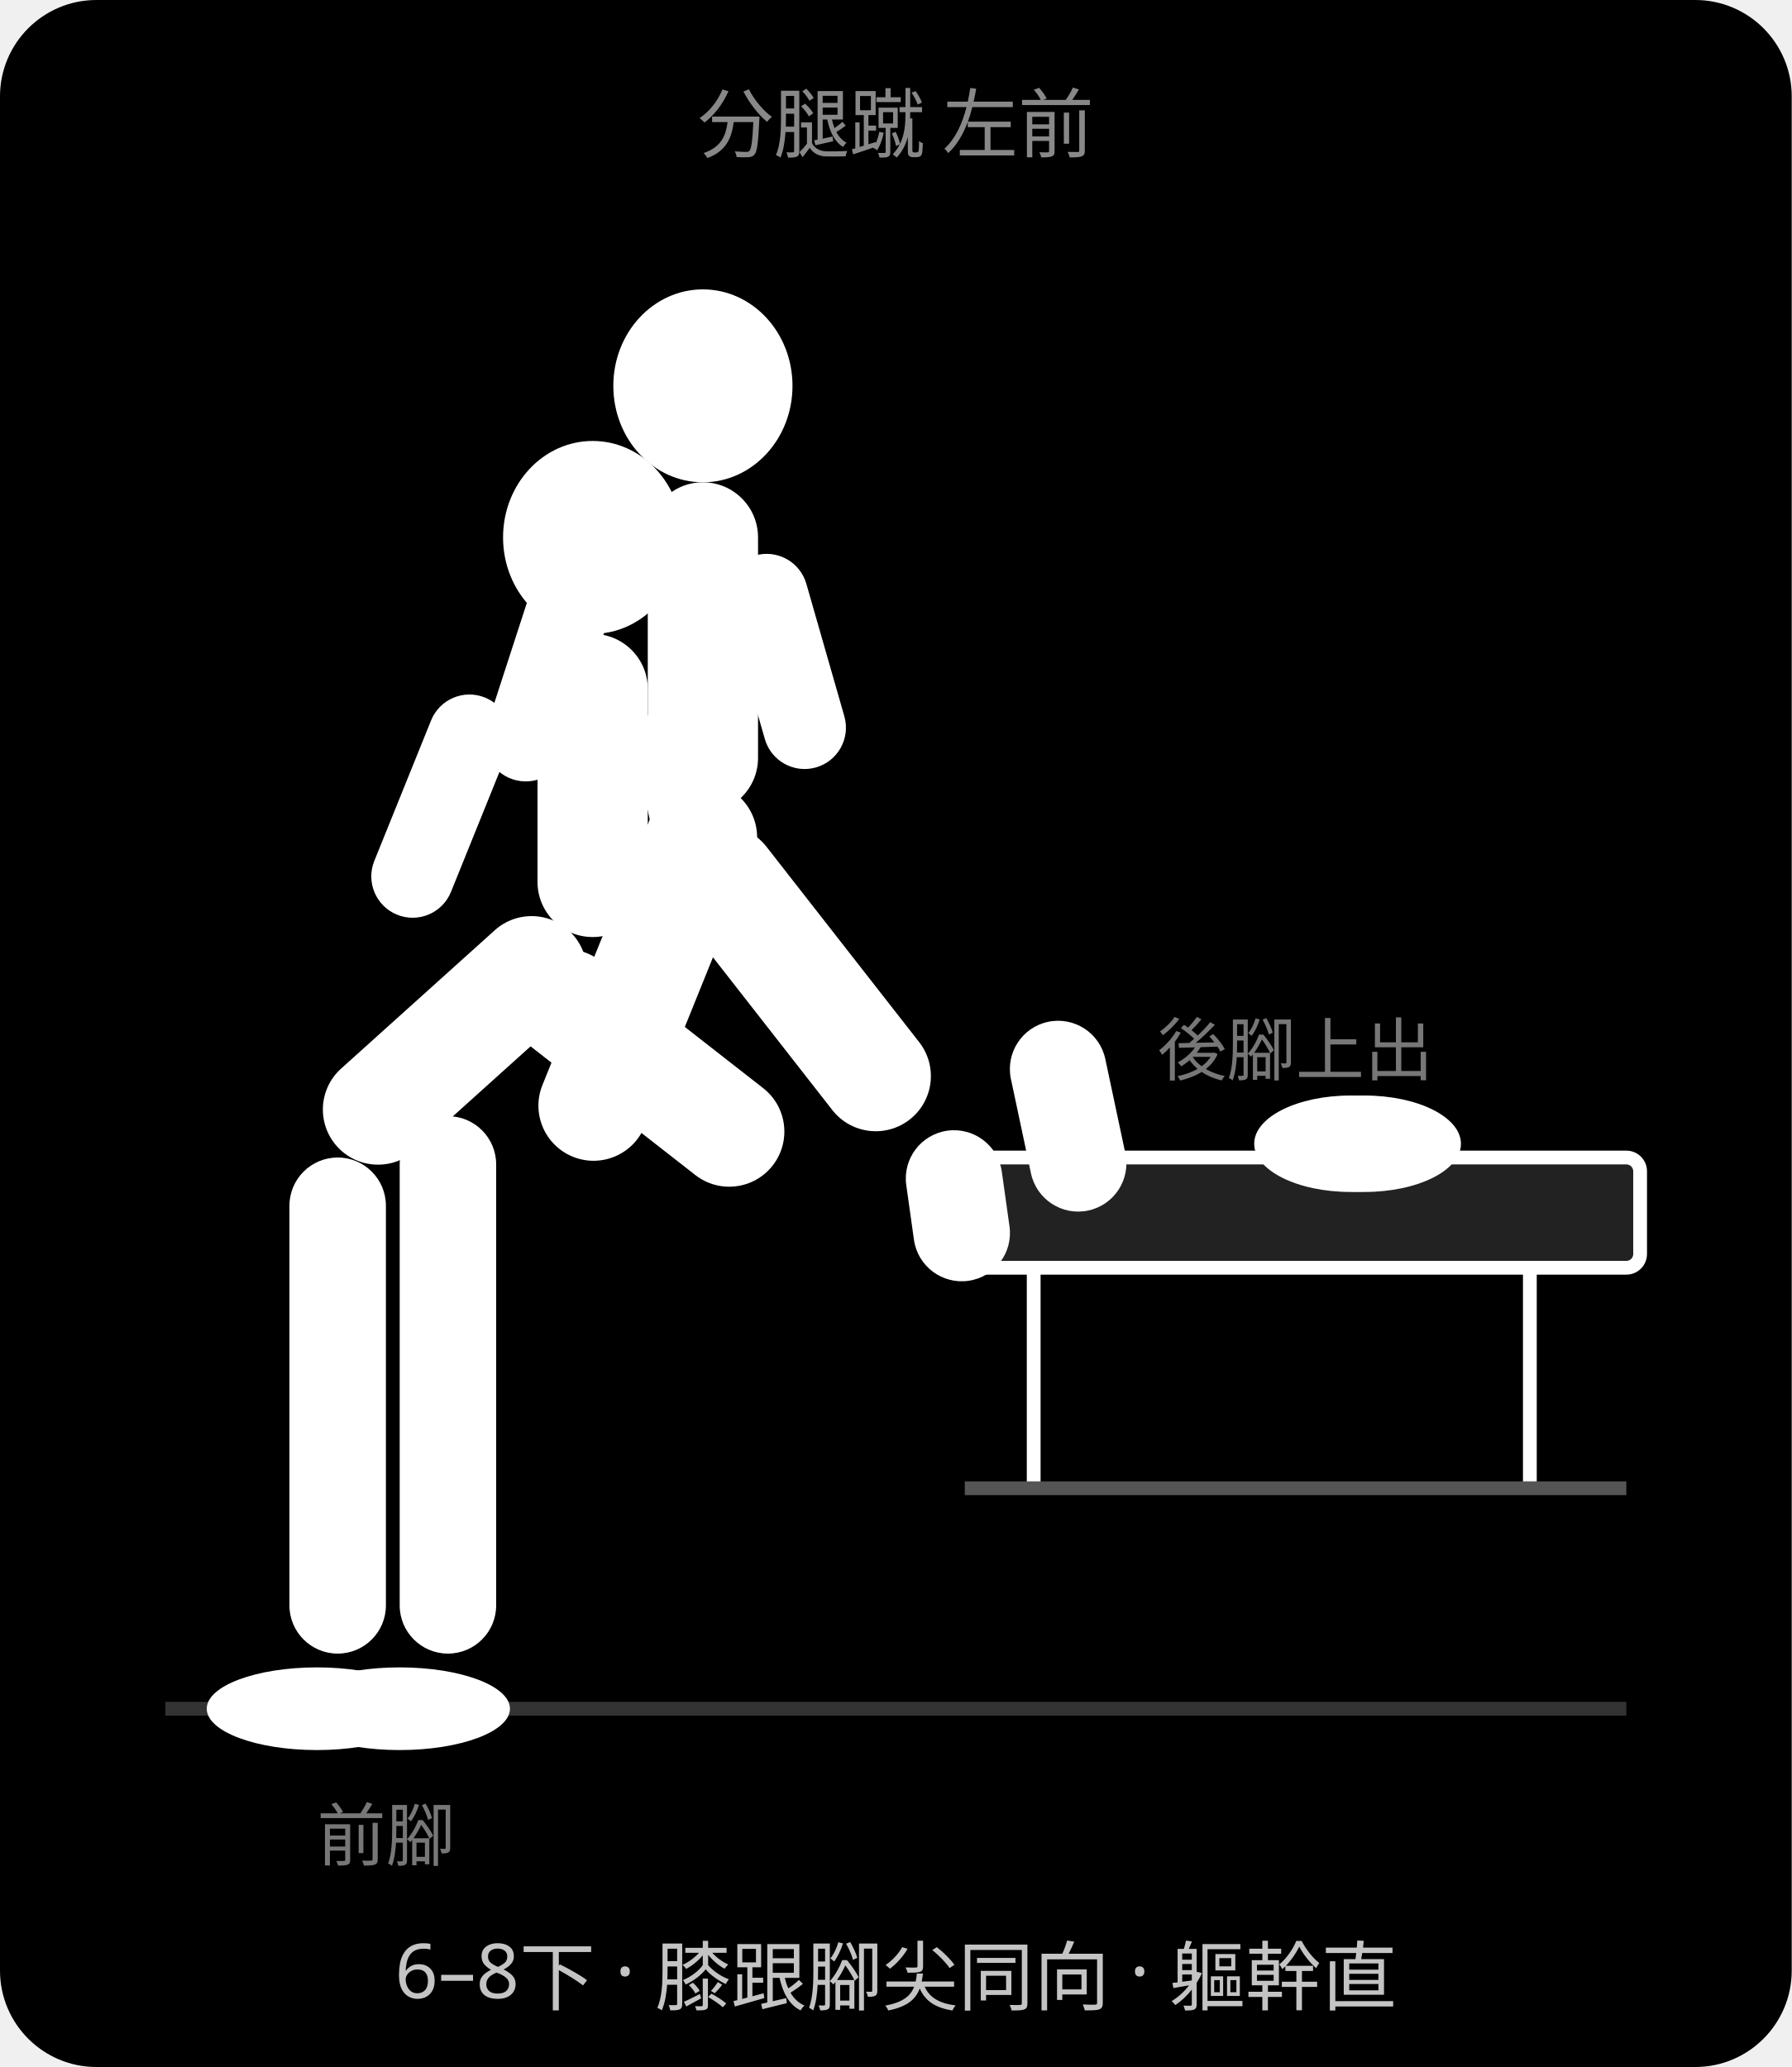
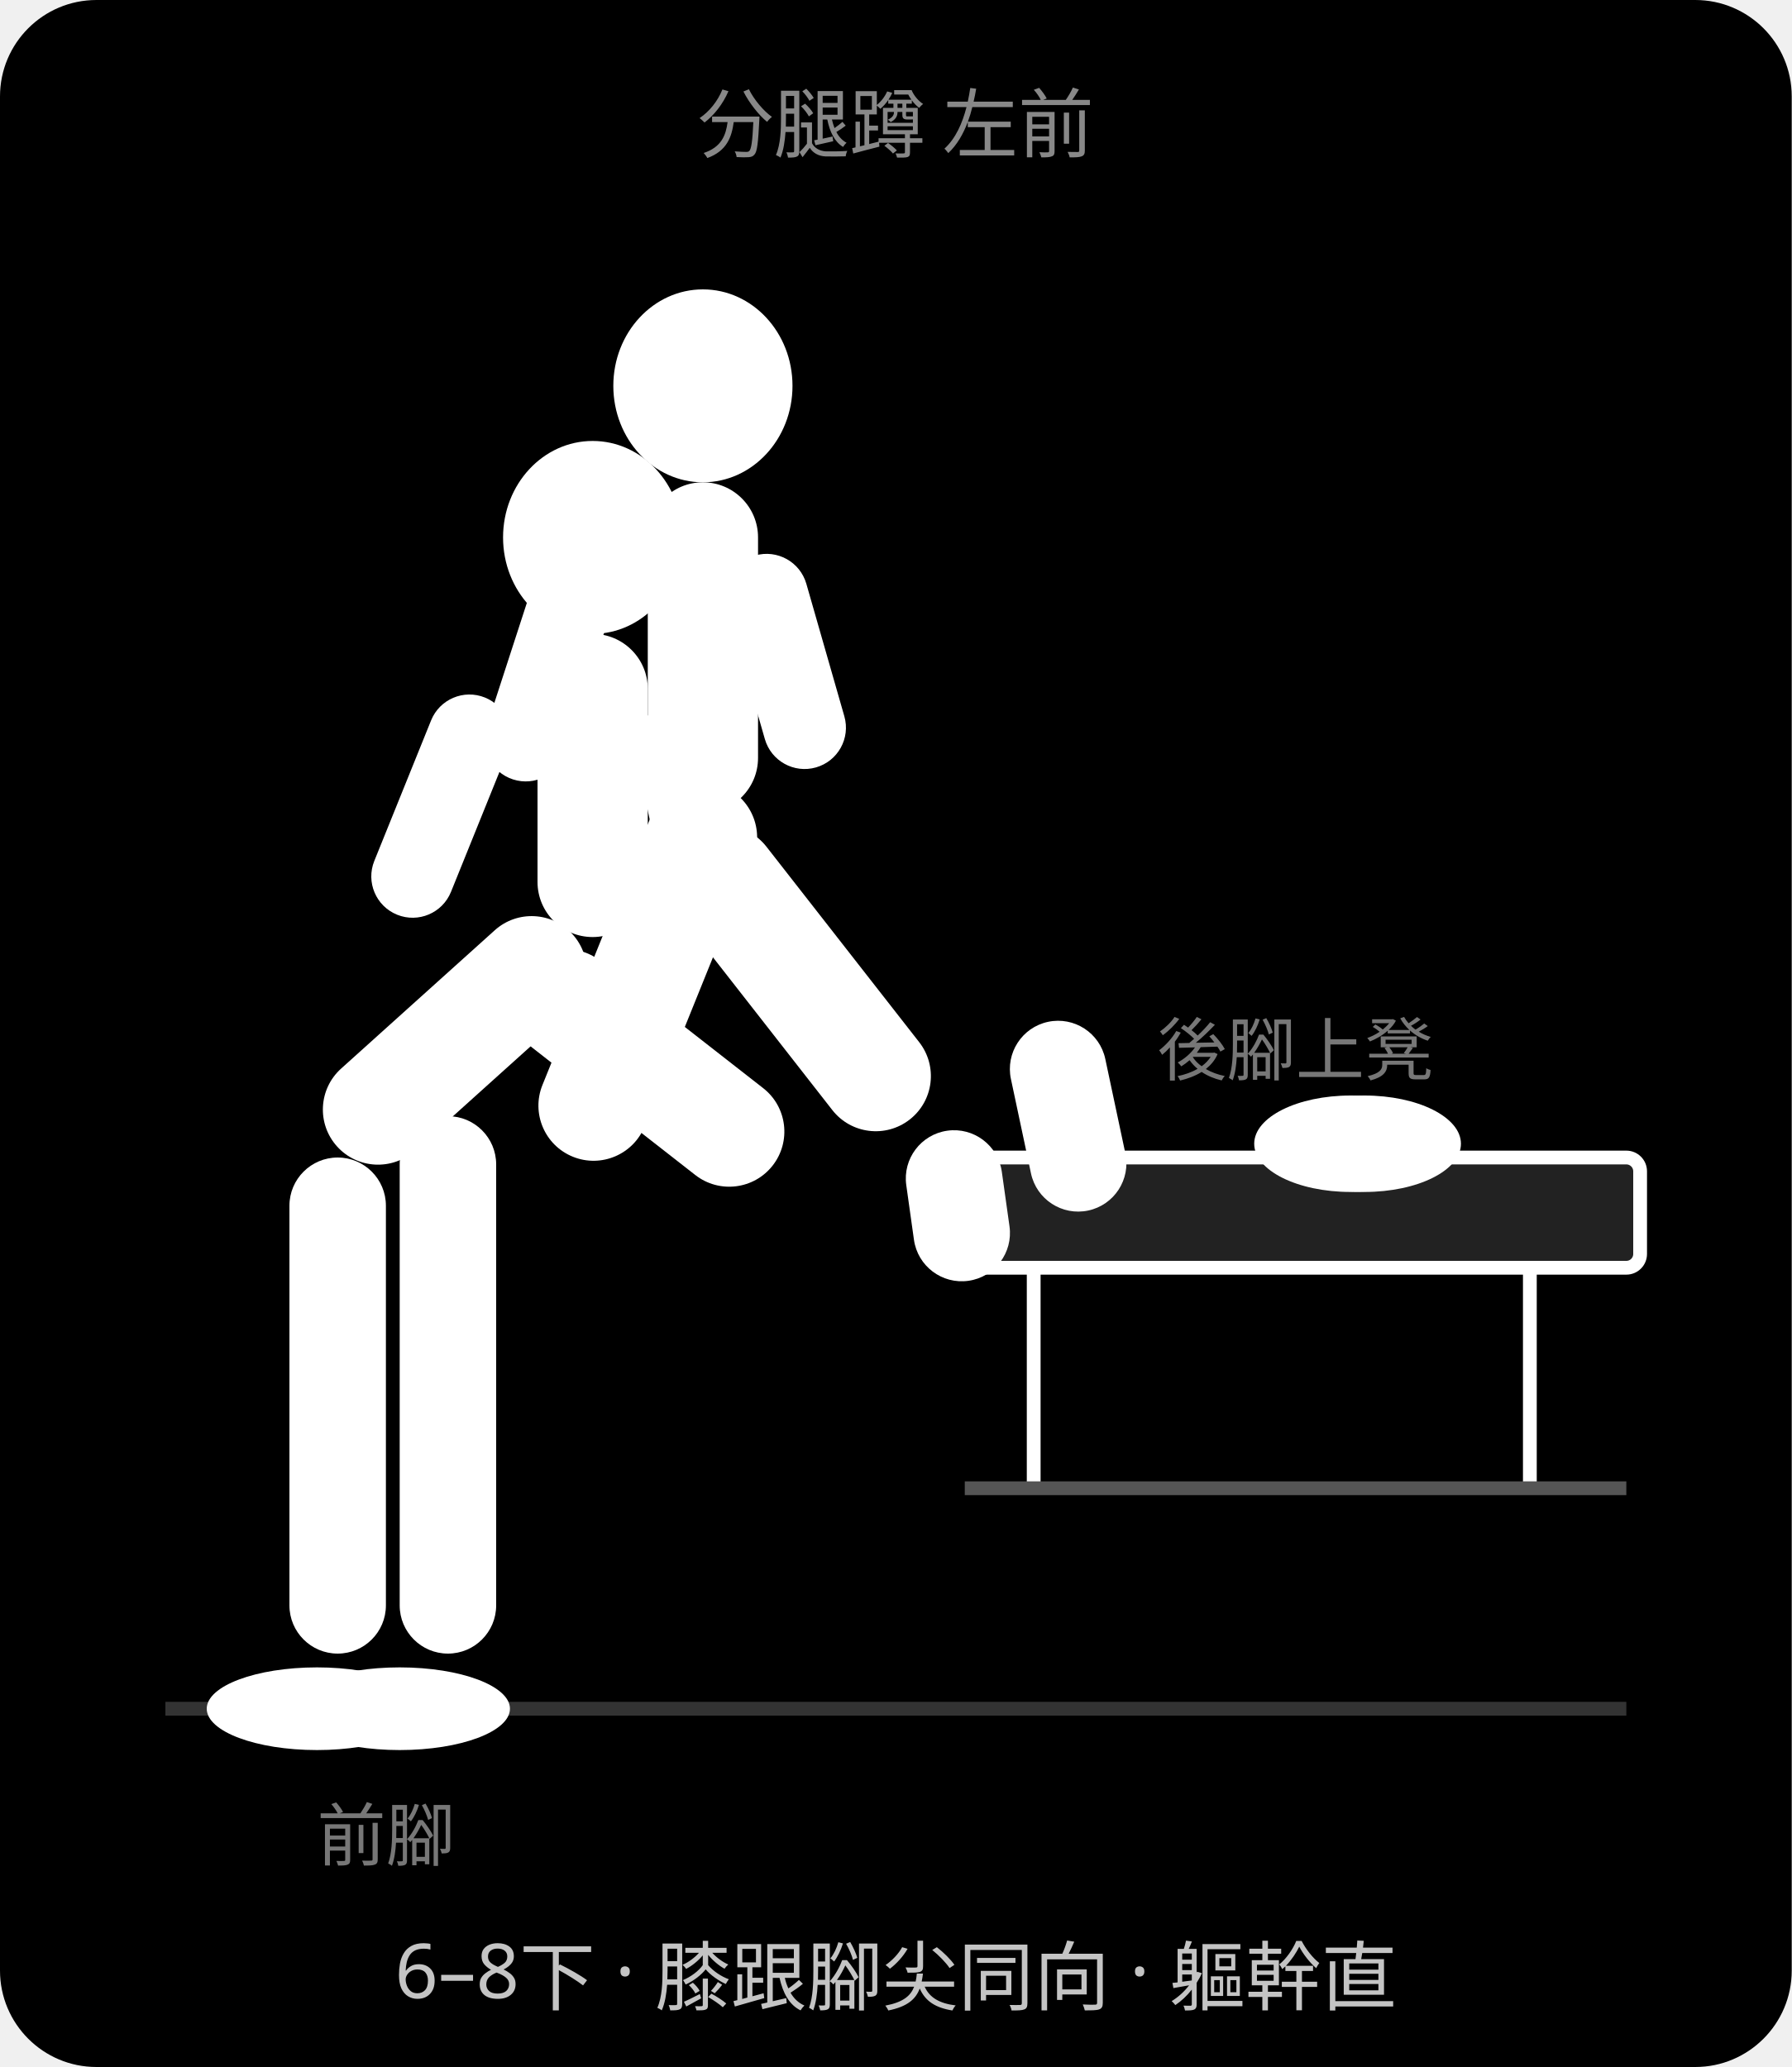
<svg xmlns="http://www.w3.org/2000/svg" viewBox="0 0 260 300" width="260" height="300">
  <rect width="260" height="300" rx="14" fill="#000" />
-   <text x="130" y="22" text-anchor="middle" fill="#888" font-family="system-ui,Noto Sans TC,sans-serif" font-size="11">分腿蹴 左前</text>
+   <text x="130" y="22" text-anchor="middle" fill="#888" font-family="system-ui,Noto Sans TC,sans-serif" font-size="11">分腿蹲 左前</text>
  <g fill="#222" stroke="#fff" stroke-width="2">
    <rect x="138" y="168" width="100" height="16" rx="2" />
    <path d="M150 184v32M222 184v32" fill="none" />
    <path d="M140 216h96" fill="none" stroke="#555" />
  </g>
  <path d="M24 248h212" stroke="#333" stroke-width="2" />
  <g fill="#fff">
    <animate attributeName="opacity" values="1;1;0;0;1" keyTimes="0;0.38;0.5;0.88;1" dur="1.7s" repeatCount="indefinite" />
    <ellipse cx="102" cy="56" rx="13" ry="14" />
    <rect x="94" y="70" width="16" height="48" rx="8" />
    <rect x="74" y="78" width="12" height="36" rx="6" transform="rotate(18 80 96)" />
    <rect x="108" y="80" width="12" height="32" rx="6" transform="rotate(-16 114 96)" />
    <rect x="86" y="112" width="16" height="58" rx="8" transform="rotate(22 94 141)" />
    <rect x="58" y="162" width="14" height="78" rx="7" />
    <rect x="108" y="116" width="16" height="52" rx="8" transform="rotate(-38 116 142)" />
    <rect x="148" y="148" width="14" height="28" rx="7" transform="rotate(-12 155 162)" />
    <ellipse cx="58" cy="248" rx="16" ry="6" />
    <ellipse cx="196" cy="166" rx="14" ry="7" />
  </g>
  <g fill="#fff">
    <animate attributeName="opacity" values="0;0;1;1;0" keyTimes="0;0.38;0.5;0.88;1" dur="1.7s" repeatCount="indefinite" />
    <ellipse cx="86" cy="78" rx="13" ry="14" />
    <rect x="78" y="92" width="16" height="44" rx="8" />
    <rect x="58" y="100" width="12" height="34" rx="6" transform="rotate(22 64 117)" />
    <rect x="94" y="102" width="12" height="30" rx="6" transform="rotate(-12 100 117)" />
    <rect x="58" y="128" width="16" height="46" rx="8" transform="rotate(48 66 151)" />
    <rect x="42" y="168" width="14" height="72" rx="7" />
    <rect x="86" y="132" width="16" height="46" rx="8" transform="rotate(-52 94 155)" />
    <rect x="132" y="164" width="14" height="22" rx="7" transform="rotate(-8 139 175)" />
    <ellipse cx="46" cy="248" rx="16" ry="6" />
    <ellipse cx="198" cy="166" rx="14" ry="7" />
  </g>
  <text x="56" y="270" text-anchor="middle" fill="#777" font-size="10" font-family="system-ui,sans-serif">前腳</text>
-   <text x="188" y="156" text-anchor="middle" fill="#777" font-size="10" font-family="system-ui,sans-serif">後腳上出</text>
+   <text x="188" y="156" text-anchor="middle" fill="#777" font-size="10" font-family="system-ui,sans-serif">後腳上凳</text>
  <text x="130" y="290" text-anchor="middle" fill="#c4c4c4" font-size="11" font-family="system-ui,Noto Sans TC,sans-serif">6–8下 · 膝跟腳尖同向 · 軀幹直</text>
</svg>
